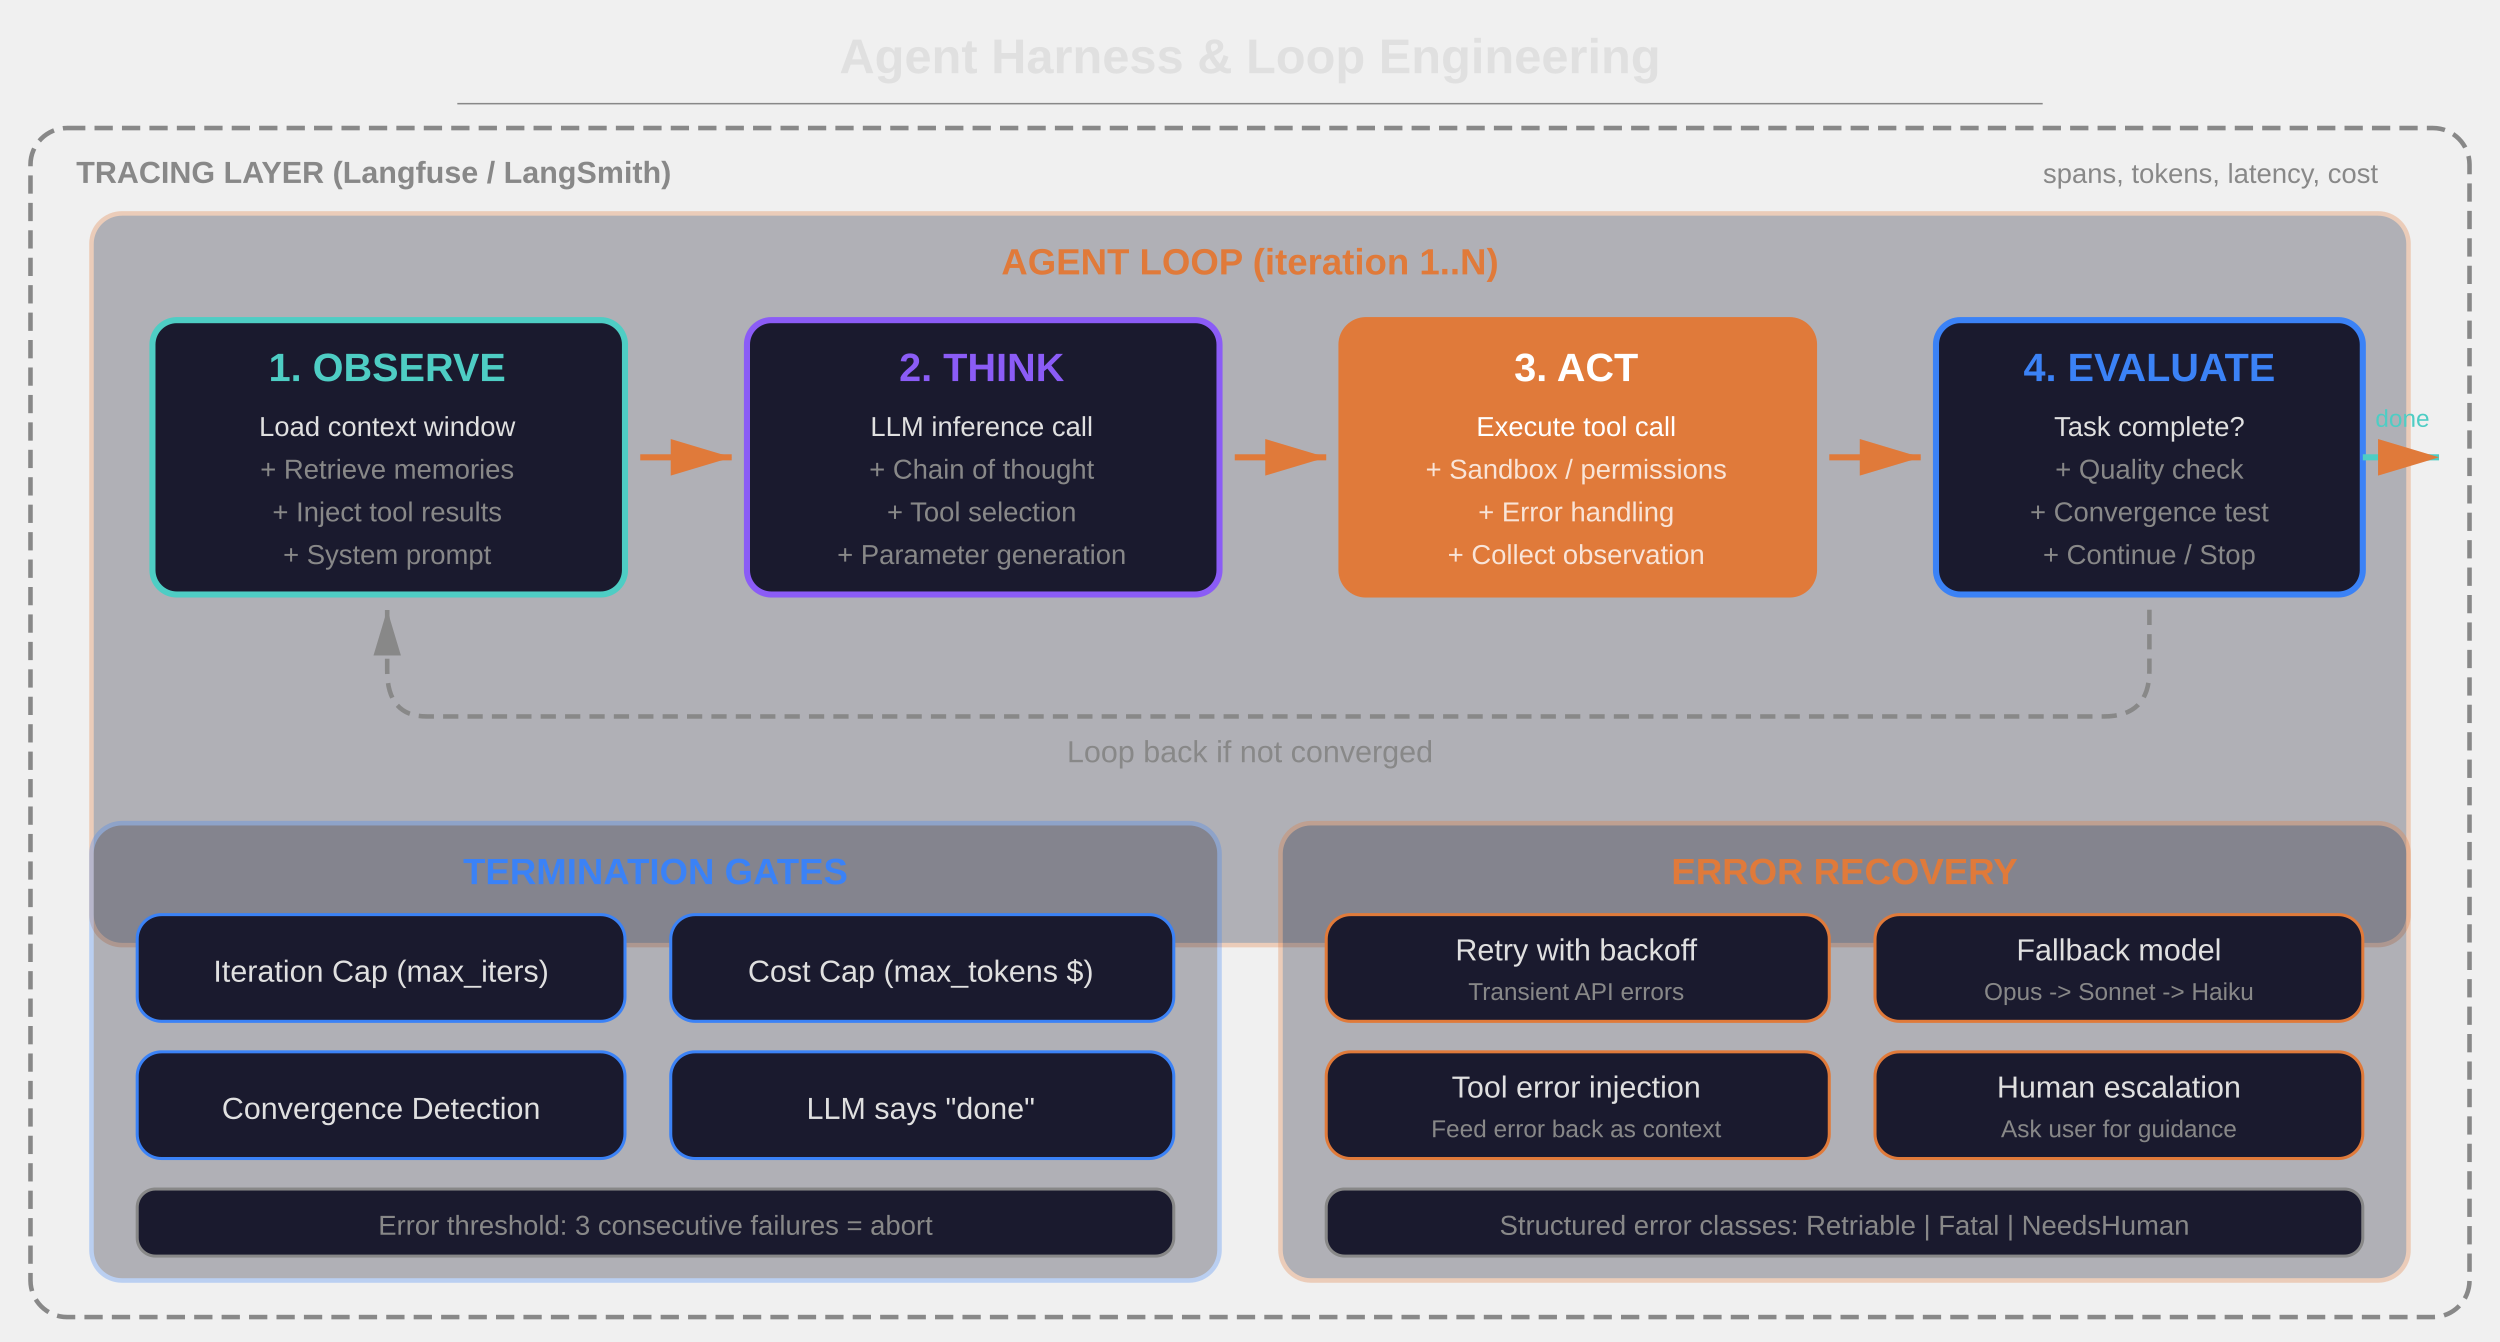
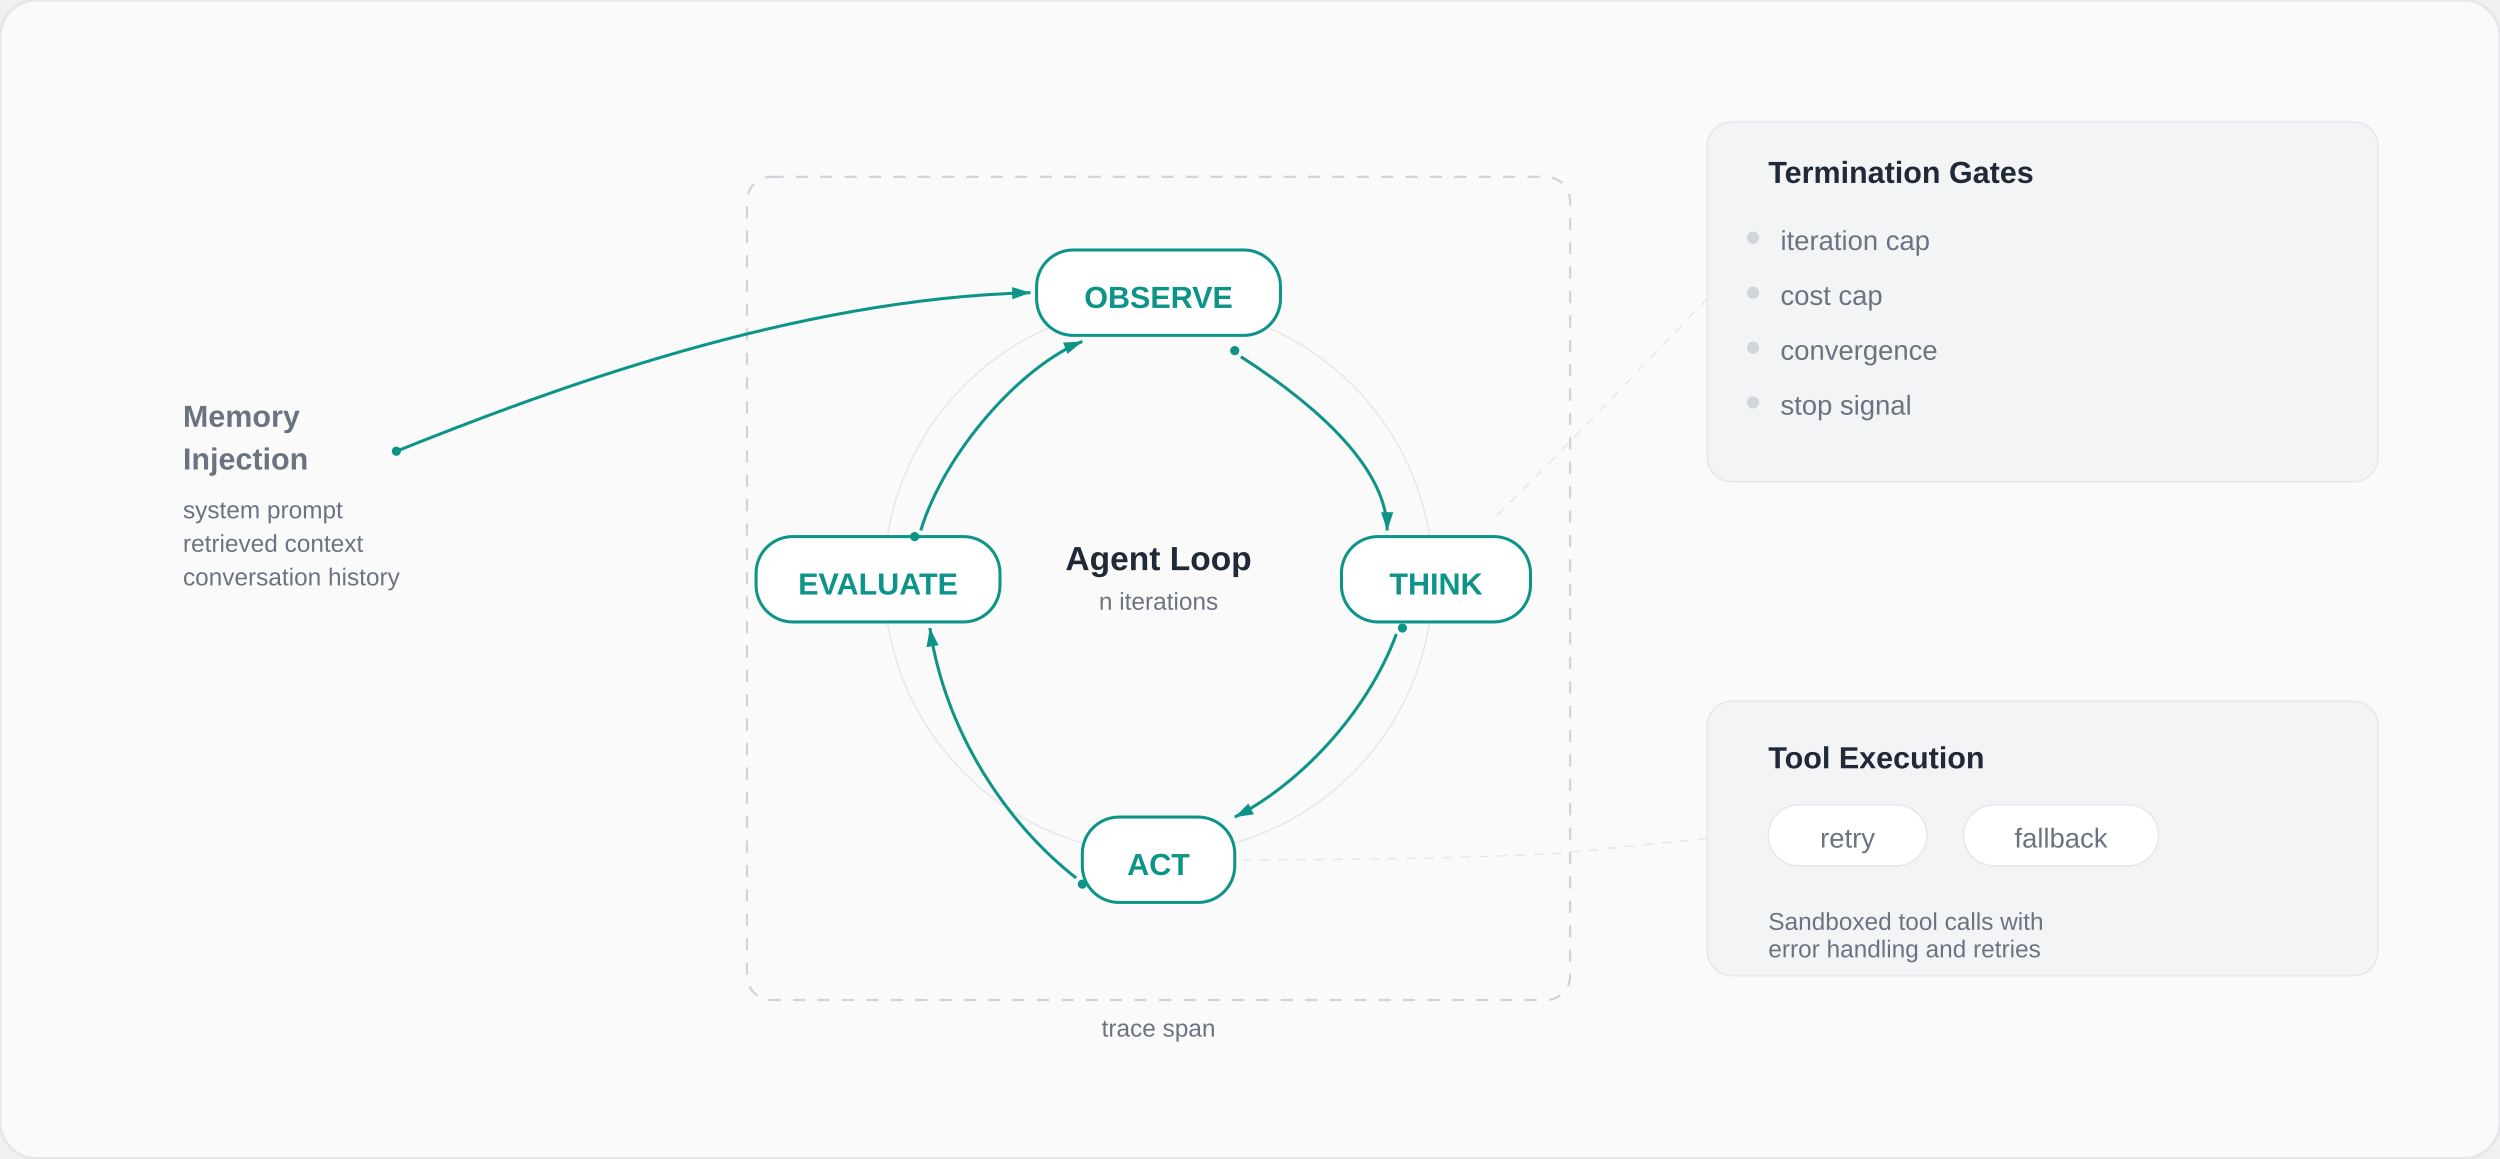
- <svg xmlns="http://www.w3.org/2000/svg" viewBox="0 0 820 440" font-family="Arial, Helvetica, sans-serif">
+ <svg xmlns="http://www.w3.org/2000/svg" viewBox="0 0 820 380" font-family="Arial, Helvetica, sans-serif">
  <defs>
-     <marker id="ah-arrow" viewBox="0 0 10 6" refX="10" refY="3" markerWidth="10" markerHeight="6" orient="auto-start-reverse">
-       <path d="M 0 0 L 10 3 L 0 6 z" fill="#e07a3a" />
+     <marker id="ah-arrow" viewBox="0 0 6 4" refX="6" refY="2" markerWidth="6" markerHeight="4" orient="auto-start-reverse">
+       <path d="M 0 0 L 6 2 L 0 4 z" fill="#0d9488" />
    </marker>
-     <marker id="ah-arrowg" viewBox="0 0 10 6" refX="10" refY="3" markerWidth="10" markerHeight="6" orient="auto-start-reverse">
-       <path d="M 0 0 L 10 3 L 0 6 z" fill="#888" />
+     <marker id="ah-arrow-gray" viewBox="0 0 6 4" refX="6" refY="2" markerWidth="6" markerHeight="4" orient="auto-start-reverse">
+       <path d="M 0 0 L 6 2 L 0 4 z" fill="#d1d5db" />
    </marker>
  </defs>
-   <text x="410" y="24" fill="#e0e0e0" font-size="16" font-weight="bold" text-anchor="middle">Agent Harness &amp; Loop Engineering</text>
-   <line x1="150" y1="34" x2="670" y2="34" stroke="#888" stroke-width="0.5" />
-   <rect x="10" y="42" width="800" height="390" rx="12" fill="none" stroke="#888" stroke-width="1.5" stroke-dasharray="6,3" />
-   <text x="25" y="60" fill="#888" font-size="10" font-weight="bold">TRACING LAYER (Langfuse / LangSmith)</text>
-   <text x="780" y="60" fill="#888" font-size="9" text-anchor="end">spans, tokens, latency, cost</text>
-   <rect x="30" y="70" width="760" height="240" rx="10" fill="#1a1a2e" opacity="0.3" stroke="#e07a3a" stroke-width="1.5" />
-   <text x="410" y="90" fill="#e07a3a" font-size="12" font-weight="bold" text-anchor="middle">AGENT LOOP (iteration 1..N)</text>
-   <rect x="50" y="105" width="155" height="90" rx="8" fill="#1a1a2e" stroke="#4ecdc4" stroke-width="2" />
-   <text x="127" y="125" fill="#4ecdc4" font-size="13" font-weight="bold" text-anchor="middle">1. OBSERVE</text>
-   <text x="127" y="143" fill="#e0e0e0" font-size="9" text-anchor="middle">Load context window</text>
-   <text x="127" y="157" fill="#888" font-size="9" text-anchor="middle">+ Retrieve memories</text>
-   <text x="127" y="171" fill="#888" font-size="9" text-anchor="middle">+ Inject tool results</text>
-   <text x="127" y="185" fill="#888" font-size="9" text-anchor="middle">+ System prompt</text>
-   <line x1="210" y1="150" x2="240" y2="150" stroke="#e07a3a" stroke-width="2" marker-end="url(#ah-arrow)" />
-   <rect x="245" y="105" width="155" height="90" rx="8" fill="#1a1a2e" stroke="#8b5cf6" stroke-width="2" />
-   <text x="322" y="125" fill="#8b5cf6" font-size="13" font-weight="bold" text-anchor="middle">2. THINK</text>
-   <text x="322" y="143" fill="#e0e0e0" font-size="9" text-anchor="middle">LLM inference call</text>
-   <text x="322" y="157" fill="#888" font-size="9" text-anchor="middle">+ Chain of thought</text>
-   <text x="322" y="171" fill="#888" font-size="9" text-anchor="middle">+ Tool selection</text>
-   <text x="322" y="185" fill="#888" font-size="9" text-anchor="middle">+ Parameter generation</text>
-   <line x1="405" y1="150" x2="435" y2="150" stroke="#e07a3a" stroke-width="2" marker-end="url(#ah-arrow)" />
-   <rect x="440" y="105" width="155" height="90" rx="8" fill="#e07a3a" stroke="#e07a3a" stroke-width="2" />
-   <text x="517" y="125" fill="#fff" font-size="13" font-weight="bold" text-anchor="middle">3. ACT</text>
-   <text x="517" y="143" fill="#fff" font-size="9" text-anchor="middle">Execute tool call</text>
-   <text x="517" y="157" fill="rgba(255,255,255,0.8)" font-size="9" text-anchor="middle">+ Sandbox / permissions</text>
-   <text x="517" y="171" fill="rgba(255,255,255,0.8)" font-size="9" text-anchor="middle">+ Error handling</text>
-   <text x="517" y="185" fill="rgba(255,255,255,0.8)" font-size="9" text-anchor="middle">+ Collect observation</text>
-   <line x1="600" y1="150" x2="630" y2="150" stroke="#e07a3a" stroke-width="2" marker-end="url(#ah-arrow)" />
-   <rect x="635" y="105" width="140" height="90" rx="8" fill="#1a1a2e" stroke="#3b82f6" stroke-width="2" />
-   <text x="705" y="125" fill="#3b82f6" font-size="13" font-weight="bold" text-anchor="middle">4. EVALUATE</text>
-   <text x="705" y="143" fill="#e0e0e0" font-size="9" text-anchor="middle">Task complete?</text>
-   <text x="705" y="157" fill="#888" font-size="9" text-anchor="middle">+ Quality check</text>
-   <text x="705" y="171" fill="#888" font-size="9" text-anchor="middle">+ Convergence test</text>
-   <text x="705" y="185" fill="#888" font-size="9" text-anchor="middle">+ Continue / Stop</text>
-   <path d="M 705 200 L 705 220 Q 705 235 690 235 L 140 235 Q 127 235 127 220 L 127 200" stroke="#888" stroke-width="1.5" stroke-dasharray="5,3" fill="none" marker-end="url(#ah-arrowg)" />
-   <text x="410" y="250" fill="#888" font-size="10" text-anchor="middle">Loop back if not converged</text>
-   <line x1="775" y1="150" x2="800" y2="150" stroke="#4ecdc4" stroke-width="2" marker-end="url(#ah-arrow)" />
-   <text x="788" y="140" fill="#4ecdc4" font-size="8" text-anchor="middle">done</text>
-   <rect x="30" y="270" width="370" height="150" rx="10" fill="#1a1a2e" opacity="0.3" stroke="#3b82f6" stroke-width="1.5" />
-   <text x="215" y="290" fill="#3b82f6" font-size="12" font-weight="bold" text-anchor="middle">TERMINATION GATES</text>
-   <rect x="45" y="300" width="160" height="35" rx="8" fill="#1a1a2e" stroke="#3b82f6" stroke-width="1" />
-   <text x="125" y="322" fill="#e0e0e0" font-size="10" text-anchor="middle">Iteration Cap (max_iters)</text>
-   <rect x="220" y="300" width="165" height="35" rx="8" fill="#1a1a2e" stroke="#3b82f6" stroke-width="1" />
-   <text x="302" y="322" fill="#e0e0e0" font-size="10" text-anchor="middle">Cost Cap (max_tokens $)</text>
-   <rect x="45" y="345" width="160" height="35" rx="8" fill="#1a1a2e" stroke="#3b82f6" stroke-width="1" />
-   <text x="125" y="367" fill="#e0e0e0" font-size="10" text-anchor="middle">Convergence Detection</text>
-   <rect x="220" y="345" width="165" height="35" rx="8" fill="#1a1a2e" stroke="#3b82f6" stroke-width="1" />
-   <text x="302" y="367" fill="#e0e0e0" font-size="10" text-anchor="middle">LLM says "done"</text>
-   <rect x="45" y="390" width="340" height="22" rx="6" fill="#1a1a2e" stroke="#888" stroke-width="1" />
-   <text x="215" y="405" fill="#888" font-size="9" text-anchor="middle">Error threshold: 3 consecutive failures = abort</text>
-   <rect x="420" y="270" width="370" height="150" rx="10" fill="#1a1a2e" opacity="0.3" stroke="#e07a3a" stroke-width="1.5" />
-   <text x="605" y="290" fill="#e07a3a" font-size="12" font-weight="bold" text-anchor="middle">ERROR RECOVERY</text>
-   <rect x="435" y="300" width="165" height="35" rx="8" fill="#1a1a2e" stroke="#e07a3a" stroke-width="1" />
-   <text x="517" y="315" fill="#e0e0e0" font-size="10" text-anchor="middle">Retry with backoff</text>
-   <text x="517" y="328" fill="#888" font-size="8" text-anchor="middle">Transient API errors</text>
-   <rect x="615" y="300" width="160" height="35" rx="8" fill="#1a1a2e" stroke="#e07a3a" stroke-width="1" />
-   <text x="695" y="315" fill="#e0e0e0" font-size="10" text-anchor="middle">Fallback model</text>
-   <text x="695" y="328" fill="#888" font-size="8" text-anchor="middle">Opus -&gt; Sonnet -&gt; Haiku</text>
-   <rect x="435" y="345" width="165" height="35" rx="8" fill="#1a1a2e" stroke="#e07a3a" stroke-width="1" />
-   <text x="517" y="360" fill="#e0e0e0" font-size="10" text-anchor="middle">Tool error injection</text>
-   <text x="517" y="373" fill="#888" font-size="8" text-anchor="middle">Feed error back as context</text>
-   <rect x="615" y="345" width="160" height="35" rx="8" fill="#1a1a2e" stroke="#e07a3a" stroke-width="1" />
-   <text x="695" y="360" fill="#e0e0e0" font-size="10" text-anchor="middle">Human escalation</text>
-   <text x="695" y="373" fill="#888" font-size="8" text-anchor="middle">Ask user for guidance</text>
-   <rect x="435" y="390" width="340" height="22" rx="6" fill="#1a1a2e" stroke="#888" stroke-width="1" />
-   <text x="605" y="405" fill="#888" font-size="9" text-anchor="middle">Structured error classes: Retriable | Fatal | NeedsHuman</text>
+   <rect x="0" y="0" width="820" height="380" rx="12" fill="#fafafa" stroke="#e5e7eb" stroke-width="1" />
+   <rect x="245" y="58" width="270" height="270" rx="8" fill="none" stroke="#d1d5db" stroke-width="0.75" stroke-dasharray="4,4" />
+   <text x="380" y="340" fill="#6b7280" font-size="8" text-anchor="middle">trace span</text>
+   <circle cx="380" cy="190" r="90" fill="none" stroke="#e5e7eb" stroke-width="0.5" />
+   <text x="380" y="187" fill="#1f2937" font-size="11" font-weight="600" text-anchor="middle">Agent Loop</text>
+   <text x="380" y="200" fill="#6b7280" font-size="8" text-anchor="middle">n iterations</text>
+   <rect x="340" y="82" width="80" height="28" rx="12" fill="#fff" stroke="#0d9488" stroke-width="1" />
+   <text x="380" y="101" fill="#0d9488" font-size="10" font-weight="600" text-anchor="middle">OBSERVE</text>
+   <rect x="440" y="176" width="62" height="28" rx="12" fill="#fff" stroke="#0d9488" stroke-width="1" />
+   <text x="471" y="195" fill="#0d9488" font-size="10" font-weight="600" text-anchor="middle">THINK</text>
+   <rect x="355" y="268" width="50" height="28" rx="12" fill="#fff" stroke="#0d9488" stroke-width="1" />
+   <text x="380" y="287" fill="#0d9488" font-size="10" font-weight="600" text-anchor="middle">ACT</text>
+   <rect x="248" y="176" width="80" height="28" rx="12" fill="#fff" stroke="#0d9488" stroke-width="1" />
+   <text x="288" y="195" fill="#0d9488" font-size="10" font-weight="600" text-anchor="middle">EVALUATE</text>
+   <circle cx="405" cy="115" r="1.5" fill="#0d9488" />
+   <path d="M 407 117 C 435 135, 455 155, 455 174" stroke="#0d9488" stroke-width="1" fill="none" marker-end="url(#ah-arrow)" />
+   <circle cx="460" cy="206" r="1.5" fill="#0d9488" />
+   <path d="M 458 208 C 448 235, 425 258, 405 268" stroke="#0d9488" stroke-width="1" fill="none" marker-end="url(#ah-arrow)" />
+   <circle cx="355" cy="290" r="1.5" fill="#0d9488" />
+   <path d="M 353 288 C 330 270, 310 240, 305 206" stroke="#0d9488" stroke-width="1" fill="none" marker-end="url(#ah-arrow)" />
+   <circle cx="300" cy="176" r="1.5" fill="#0d9488" />
+   <path d="M 302 174 C 310 148, 335 120, 355 112" stroke="#0d9488" stroke-width="1" fill="none" marker-end="url(#ah-arrow)" />
+   <rect x="560" y="40" width="220" height="118" rx="8" fill="#f3f4f6" stroke="#e5e7eb" stroke-width="0.5" />
+   <text x="580" y="60" fill="#1f2937" font-size="10" font-weight="600">Termination Gates</text>
+   <circle cx="575" cy="78" r="2" fill="#d1d5db" />
+   <text x="584" y="82" fill="#6b7280" font-size="9">iteration cap</text>
+   <circle cx="575" cy="96" r="2" fill="#d1d5db" />
+   <text x="584" y="100" fill="#6b7280" font-size="9">cost cap</text>
+   <circle cx="575" cy="114" r="2" fill="#d1d5db" />
+   <text x="584" y="118" fill="#6b7280" font-size="9">convergence</text>
+   <circle cx="575" cy="132" r="2" fill="#d1d5db" />
+   <text x="584" y="136" fill="#6b7280" font-size="9">stop signal</text>
+   <path d="M 560 98 L 510 150 Q 500 160, 490 170" stroke="#e5e7eb" stroke-width="0.5" stroke-dasharray="3,3" fill="none" />
+   <rect x="560" y="230" width="220" height="90" rx="8" fill="#f3f4f6" stroke="#e5e7eb" stroke-width="0.5" />
+   <text x="580" y="252" fill="#1f2937" font-size="10" font-weight="600">Tool Execution</text>
+   <rect x="580" y="264" width="52" height="20" rx="10" fill="#fff" stroke="#e5e7eb" stroke-width="0.5" />
+   <text x="606" y="278" fill="#6b7280" font-size="9" text-anchor="middle">retry</text>
+   <rect x="644" y="264" width="64" height="20" rx="10" fill="#fff" stroke="#e5e7eb" stroke-width="0.5" />
+   <text x="676" y="278" fill="#6b7280" font-size="9" text-anchor="middle">fallback</text>
+   <text x="580" y="305" fill="#6b7280" font-size="8">Sandboxed tool calls with</text>
+   <text x="580" y="314" fill="#6b7280" font-size="8">error handling and retries</text>
+   <path d="M 560 275 L 510 280 Q 470 282, 408 282" stroke="#e5e7eb" stroke-width="0.5" stroke-dasharray="3,3" fill="none" />
+   <text x="60" y="140" fill="#6b7280" font-size="10" font-weight="600">Memory</text>
+   <text x="60" y="154" fill="#6b7280" font-size="10" font-weight="600">Injection</text>
+   <text x="60" y="170" fill="#6b7280" font-size="8">system prompt</text>
+   <text x="60" y="181" fill="#6b7280" font-size="8">retrieved context</text>
+   <text x="60" y="192" fill="#6b7280" font-size="8">conversation history</text>
+   <path d="M 130 148 C 180 128, 260 98, 338 96" stroke="#0d9488" stroke-width="1" fill="none" marker-end="url(#ah-arrow)" />
+   <circle cx="130" cy="148" r="1.5" fill="#0d9488" />
</svg>
